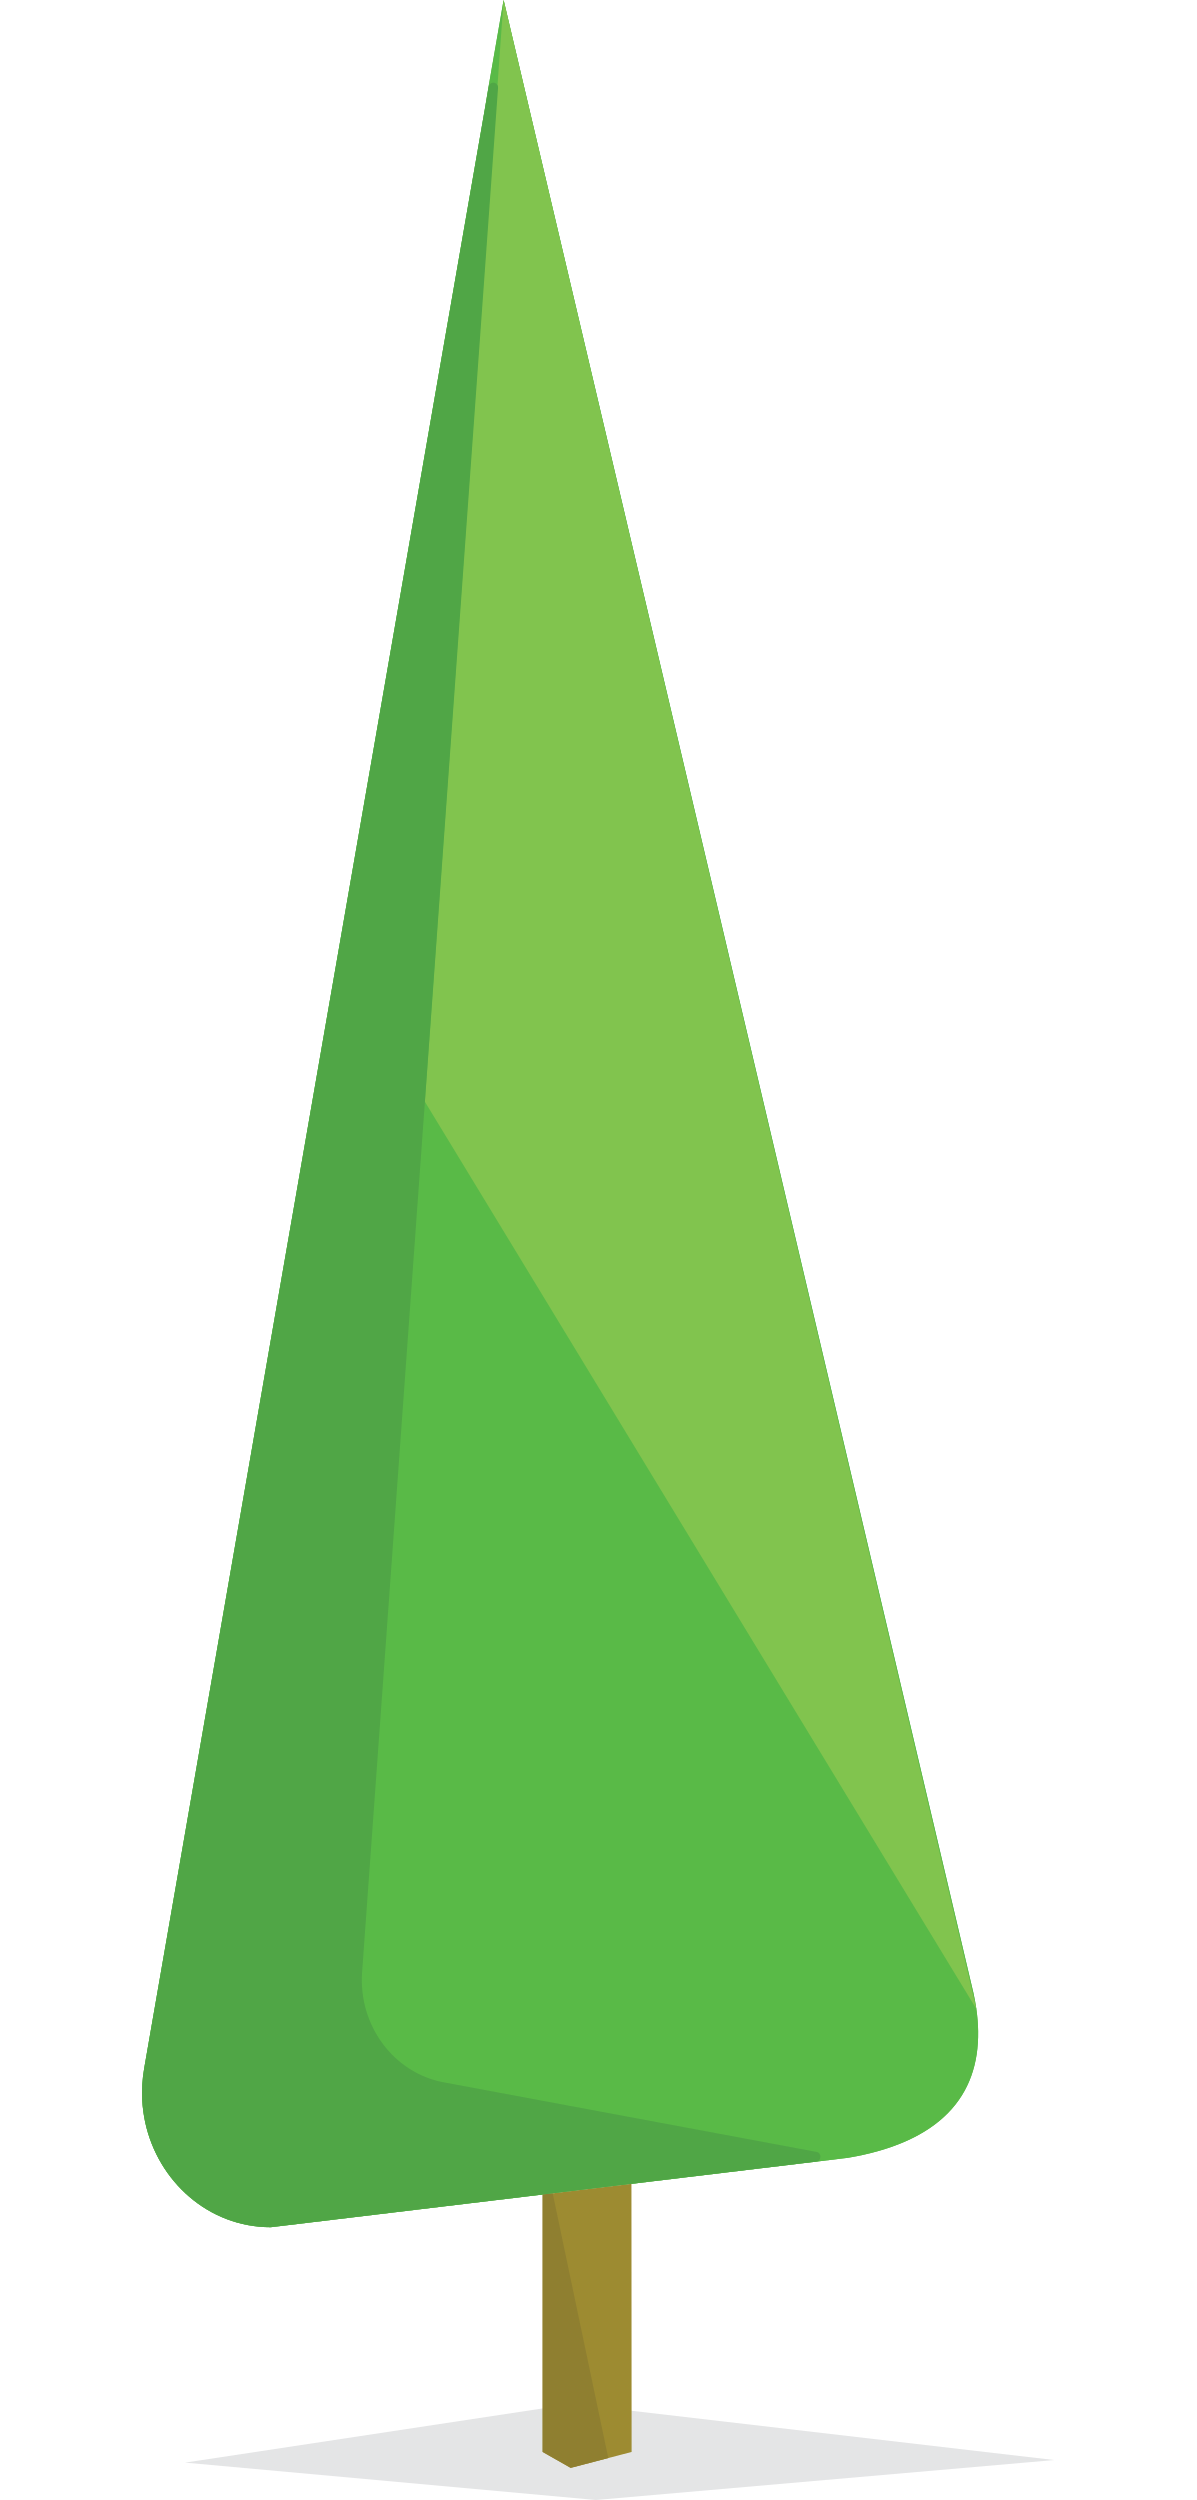
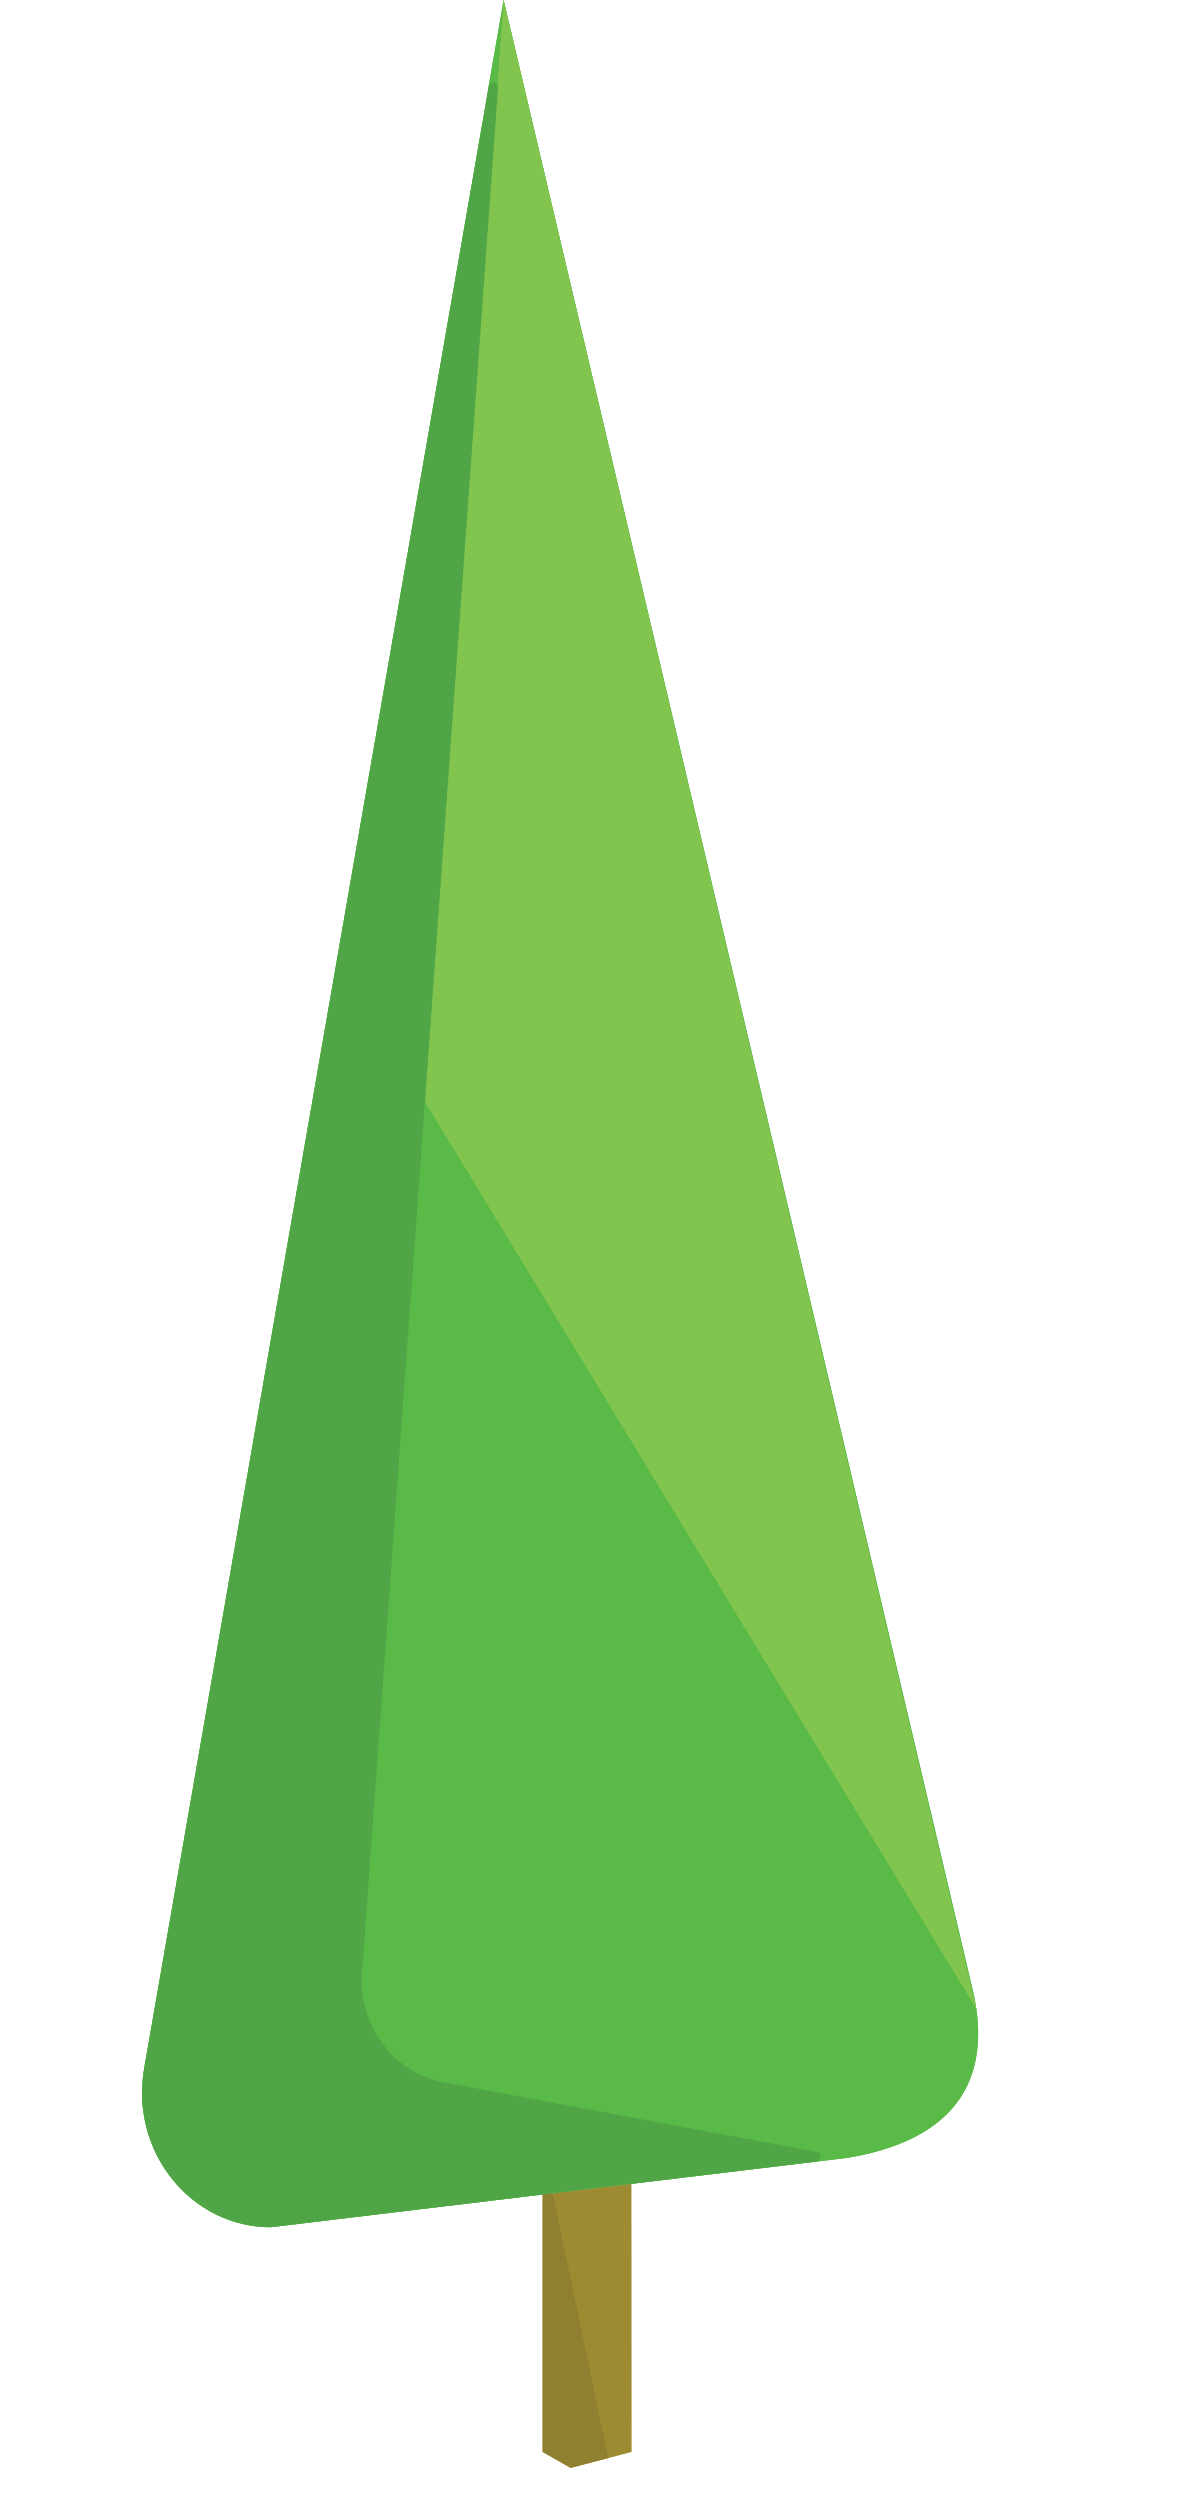
<svg xmlns="http://www.w3.org/2000/svg" version="1.1" id="Layer_1" x="0px" y="0px" width="42.12px" height="88.025px" viewBox="0 0 42.12 88.025" enable-background="new 0 0 42.12 88.025" xml:space="preserve">
-   <polygon fill="#E4E5E6" points="20.977,88.025 6.516,86.709 20.157,84.641 37.119,86.618 " />
  <path fill="#59BA47" d="M34.44,71.52c0.036,2.275-1.328,3.905-4.582,4.456l-4.39,0.528L9.534,78.42  c-2.191,0-3.968-1.611-4.421-3.691c-0.055-0.254-0.09-0.515-0.105-0.781c-0.018-0.366,0.002-0.742,0.069-1.121l1.031-5.934  l0.141-0.808l1.229-7.07l0.141-0.807l1.229-7.071l0.14-0.808l1.229-7.069l0.141-0.808l1.229-7.07l0.141-0.808l1.229-7.07  l0.141-0.808l1.229-7.069l0.14-0.808l1.229-7.071l0.141-0.808l1.229-7.069L17.2,3.064L17.732,0l0.687,2.914L18.6,3.683l1.598,6.78  l0.182,0.772l1.595,6.762l0.181,0.772l1.594,6.761l0.182,0.772l1.595,6.762l0.181,0.772l1.594,6.761l0.182,0.772l1.594,6.761  l0.182,0.772l1.594,6.762l0.182,0.772l1.594,6.761l0.182,0.772l1.464,6.21c0.041,0.189,0.075,0.374,0.101,0.556  C34.415,71.005,34.437,71.266,34.44,71.52z" />
  <path fill="#59BA47" d="M34.44,71.52c0.036,2.275-1.328,3.905-4.582,4.456l-4.39,0.528L9.534,78.42  c-2.191,0-3.968-1.611-4.421-3.691c-0.055-0.254-0.09-0.515-0.105-0.781c-0.018-0.366,0.002-0.742,0.069-1.121l1.031-5.934  l0.141-0.808l1.229-7.07l0.141-0.807l1.229-7.071l0.14-0.808l1.229-7.069l0.141-0.808l1.229-7.07l0.141-0.808l1.229-7.07  l0.141-0.808l1.229-7.069l0.14-0.808l1.229-7.071l0.141-0.808l1.229-7.069L17.2,3.064L17.732,0l0.687,2.914L18.6,3.683l1.598,6.78  l0.182,0.772l1.595,6.762l0.181,0.772l1.594,6.761l0.182,0.772l1.595,6.762l0.181,0.772l1.594,6.761l0.182,0.772l1.594,6.761  l0.182,0.772l1.594,6.762l0.182,0.772l1.594,6.761l0.182,0.772l1.464,6.21c0.041,0.189,0.075,0.374,0.101,0.556  C34.415,71.005,34.437,71.266,34.44,71.52z" />
  <polygon fill="#9D8B31" points="22.239,86.333 20.093,86.894 19.106,86.333 19.106,77.268 22.233,76.892 " />
  <polygon fill="#8F7F30" points="21.418,86.547 20.093,86.894 19.106,86.333 19.106,77.268 19.46,77.226 " />
  <polygon fill="#81C44E" points="17.732,0 34.377,70.735 14.958,38.787 " />
  <path fill="#50A646" d="M28.743,76.11L9.545,78.418L9.523,78.42c-2.186-0.005-3.958-1.615-4.41-3.691  c-0.055-0.254-0.09-0.515-0.105-0.781c-0.018-0.366,0.002-0.742,0.069-1.121l1.031-5.934l0.141-0.808l1.229-7.07l0.141-0.807  l1.229-7.071l0.14-0.808l1.229-7.069l0.141-0.808l1.229-7.07l0.141-0.808l1.229-7.07l0.141-0.808l1.229-7.069l0.14-0.808  l1.229-7.071l0.141-0.808l1.229-7.069l0.139-0.801l0.003-0.013l0.005-0.018c0.051-0.202,0.338-0.151,0.323,0.057L12.75,69.438  c-0.135,1.874,1.107,3.551,2.874,3.881l13.129,2.45C28.939,75.805,28.931,76.088,28.743,76.11z" />
</svg>
